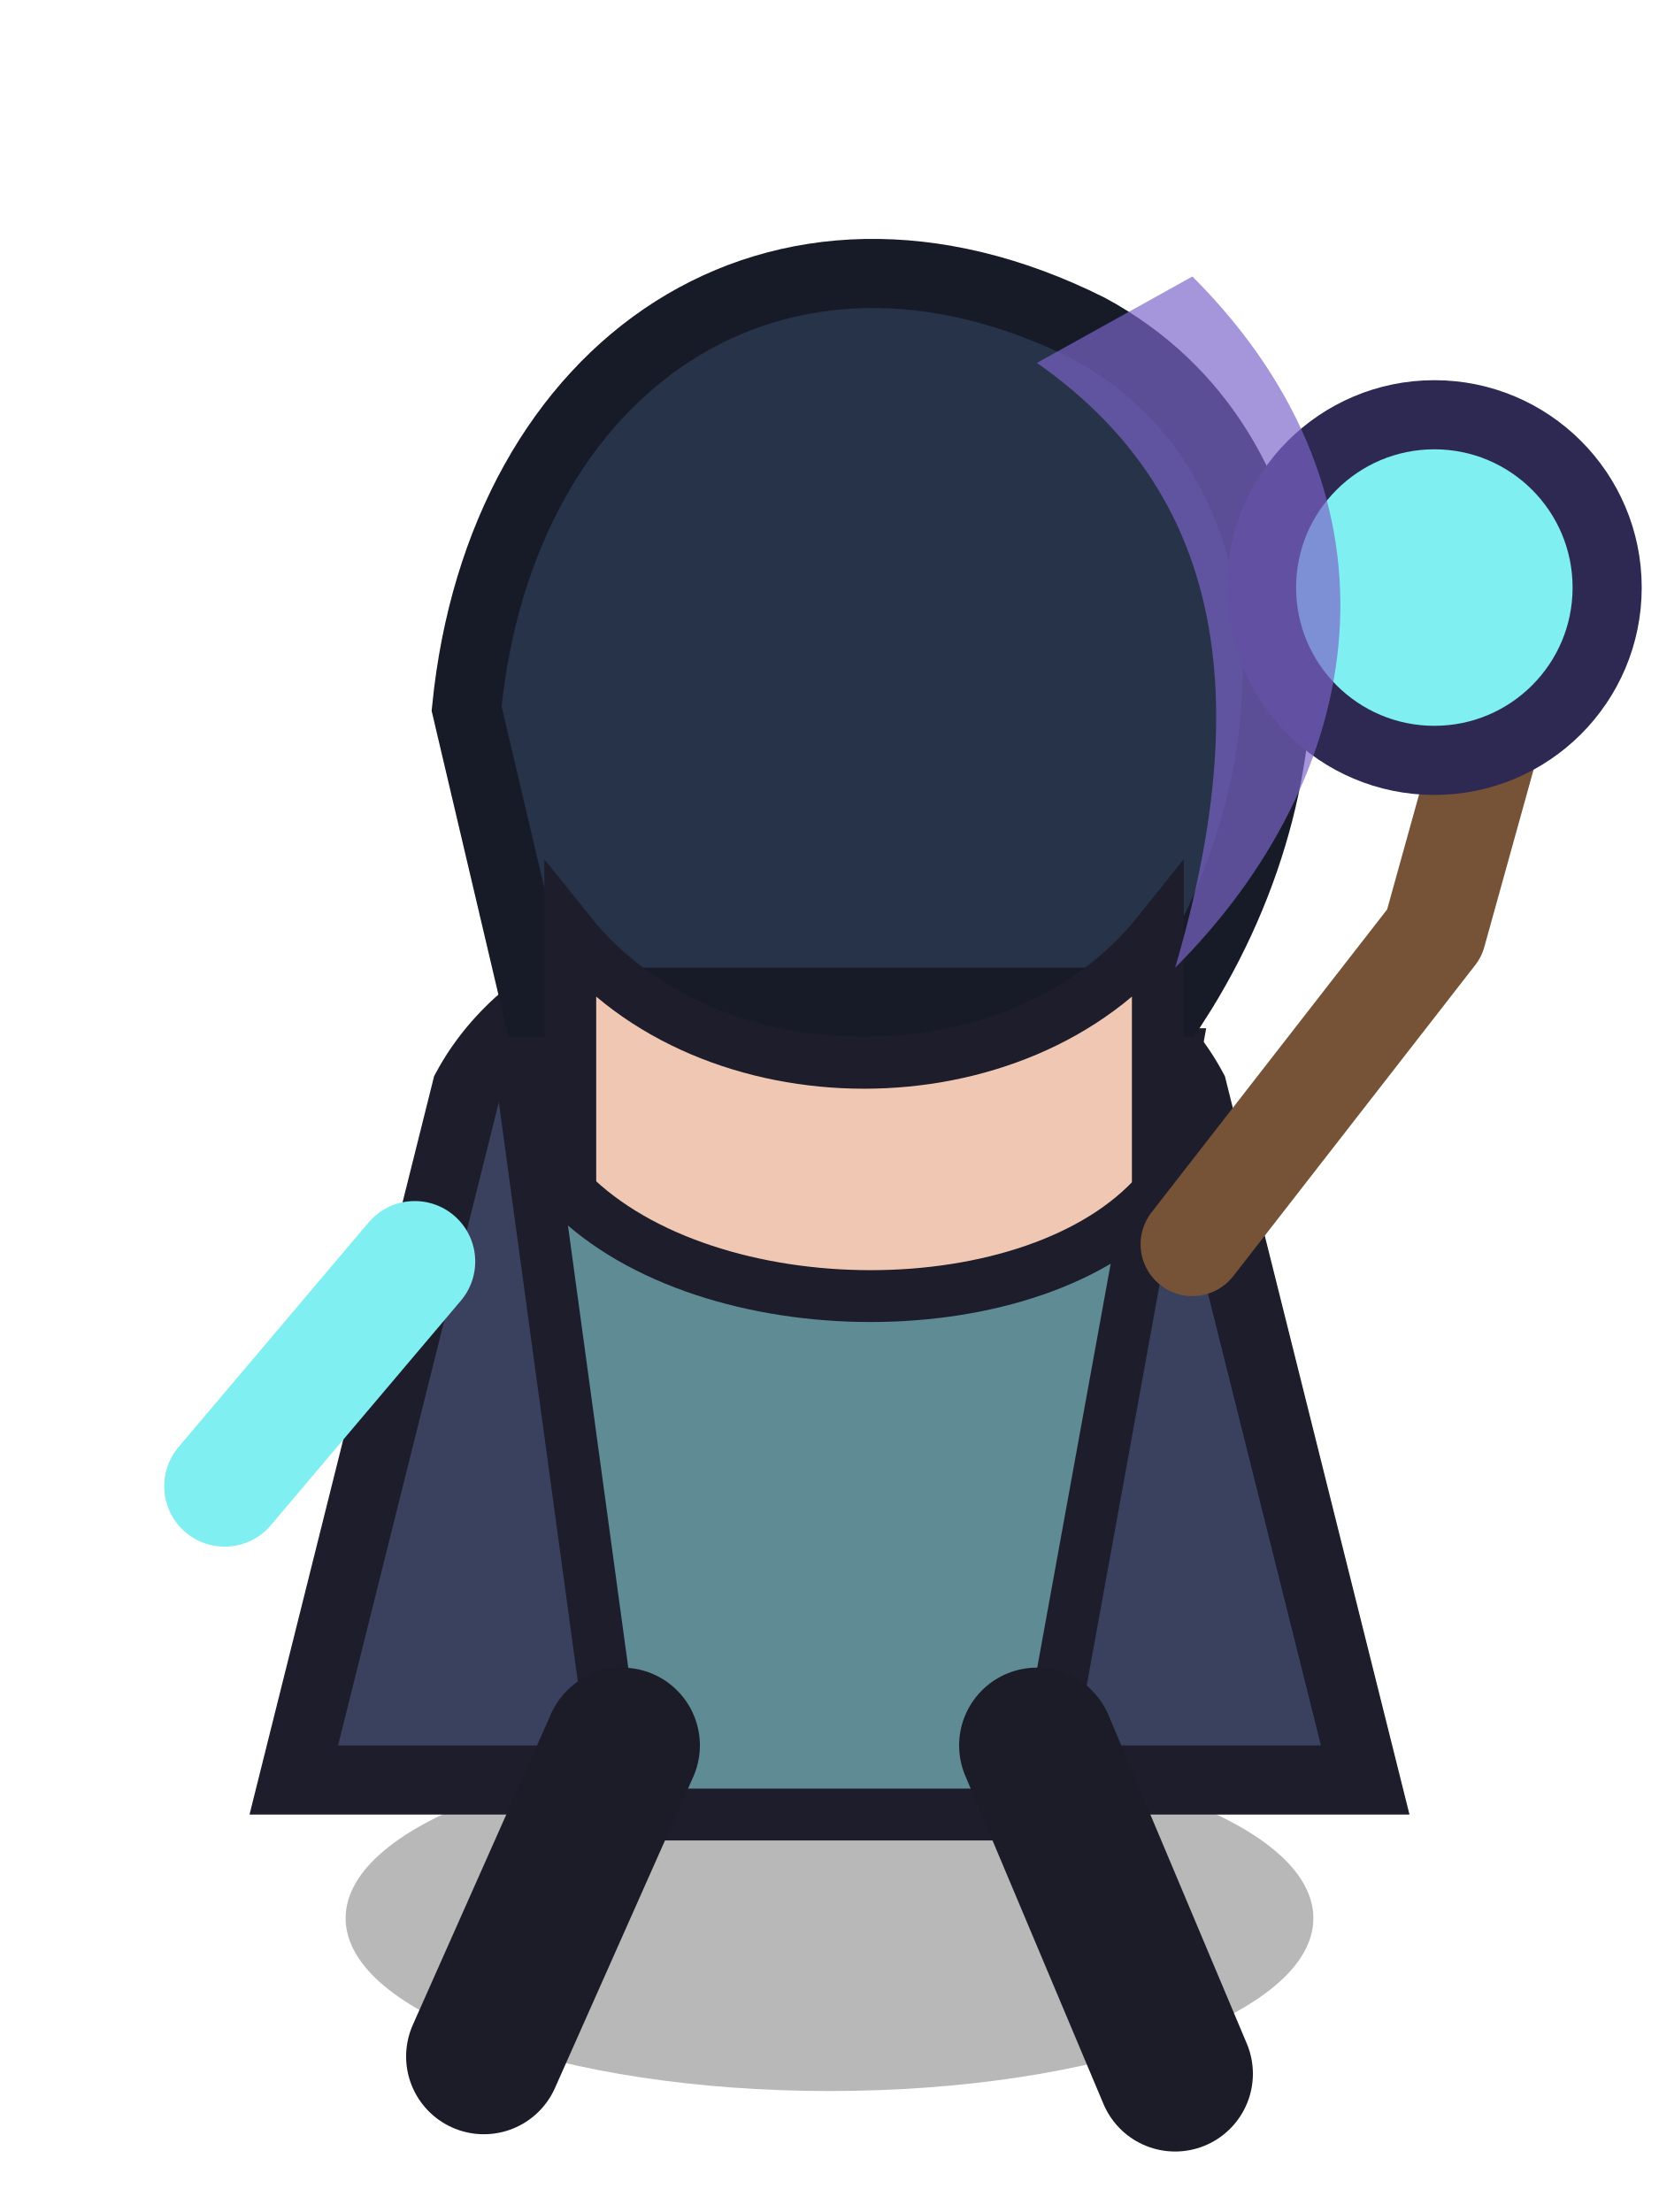
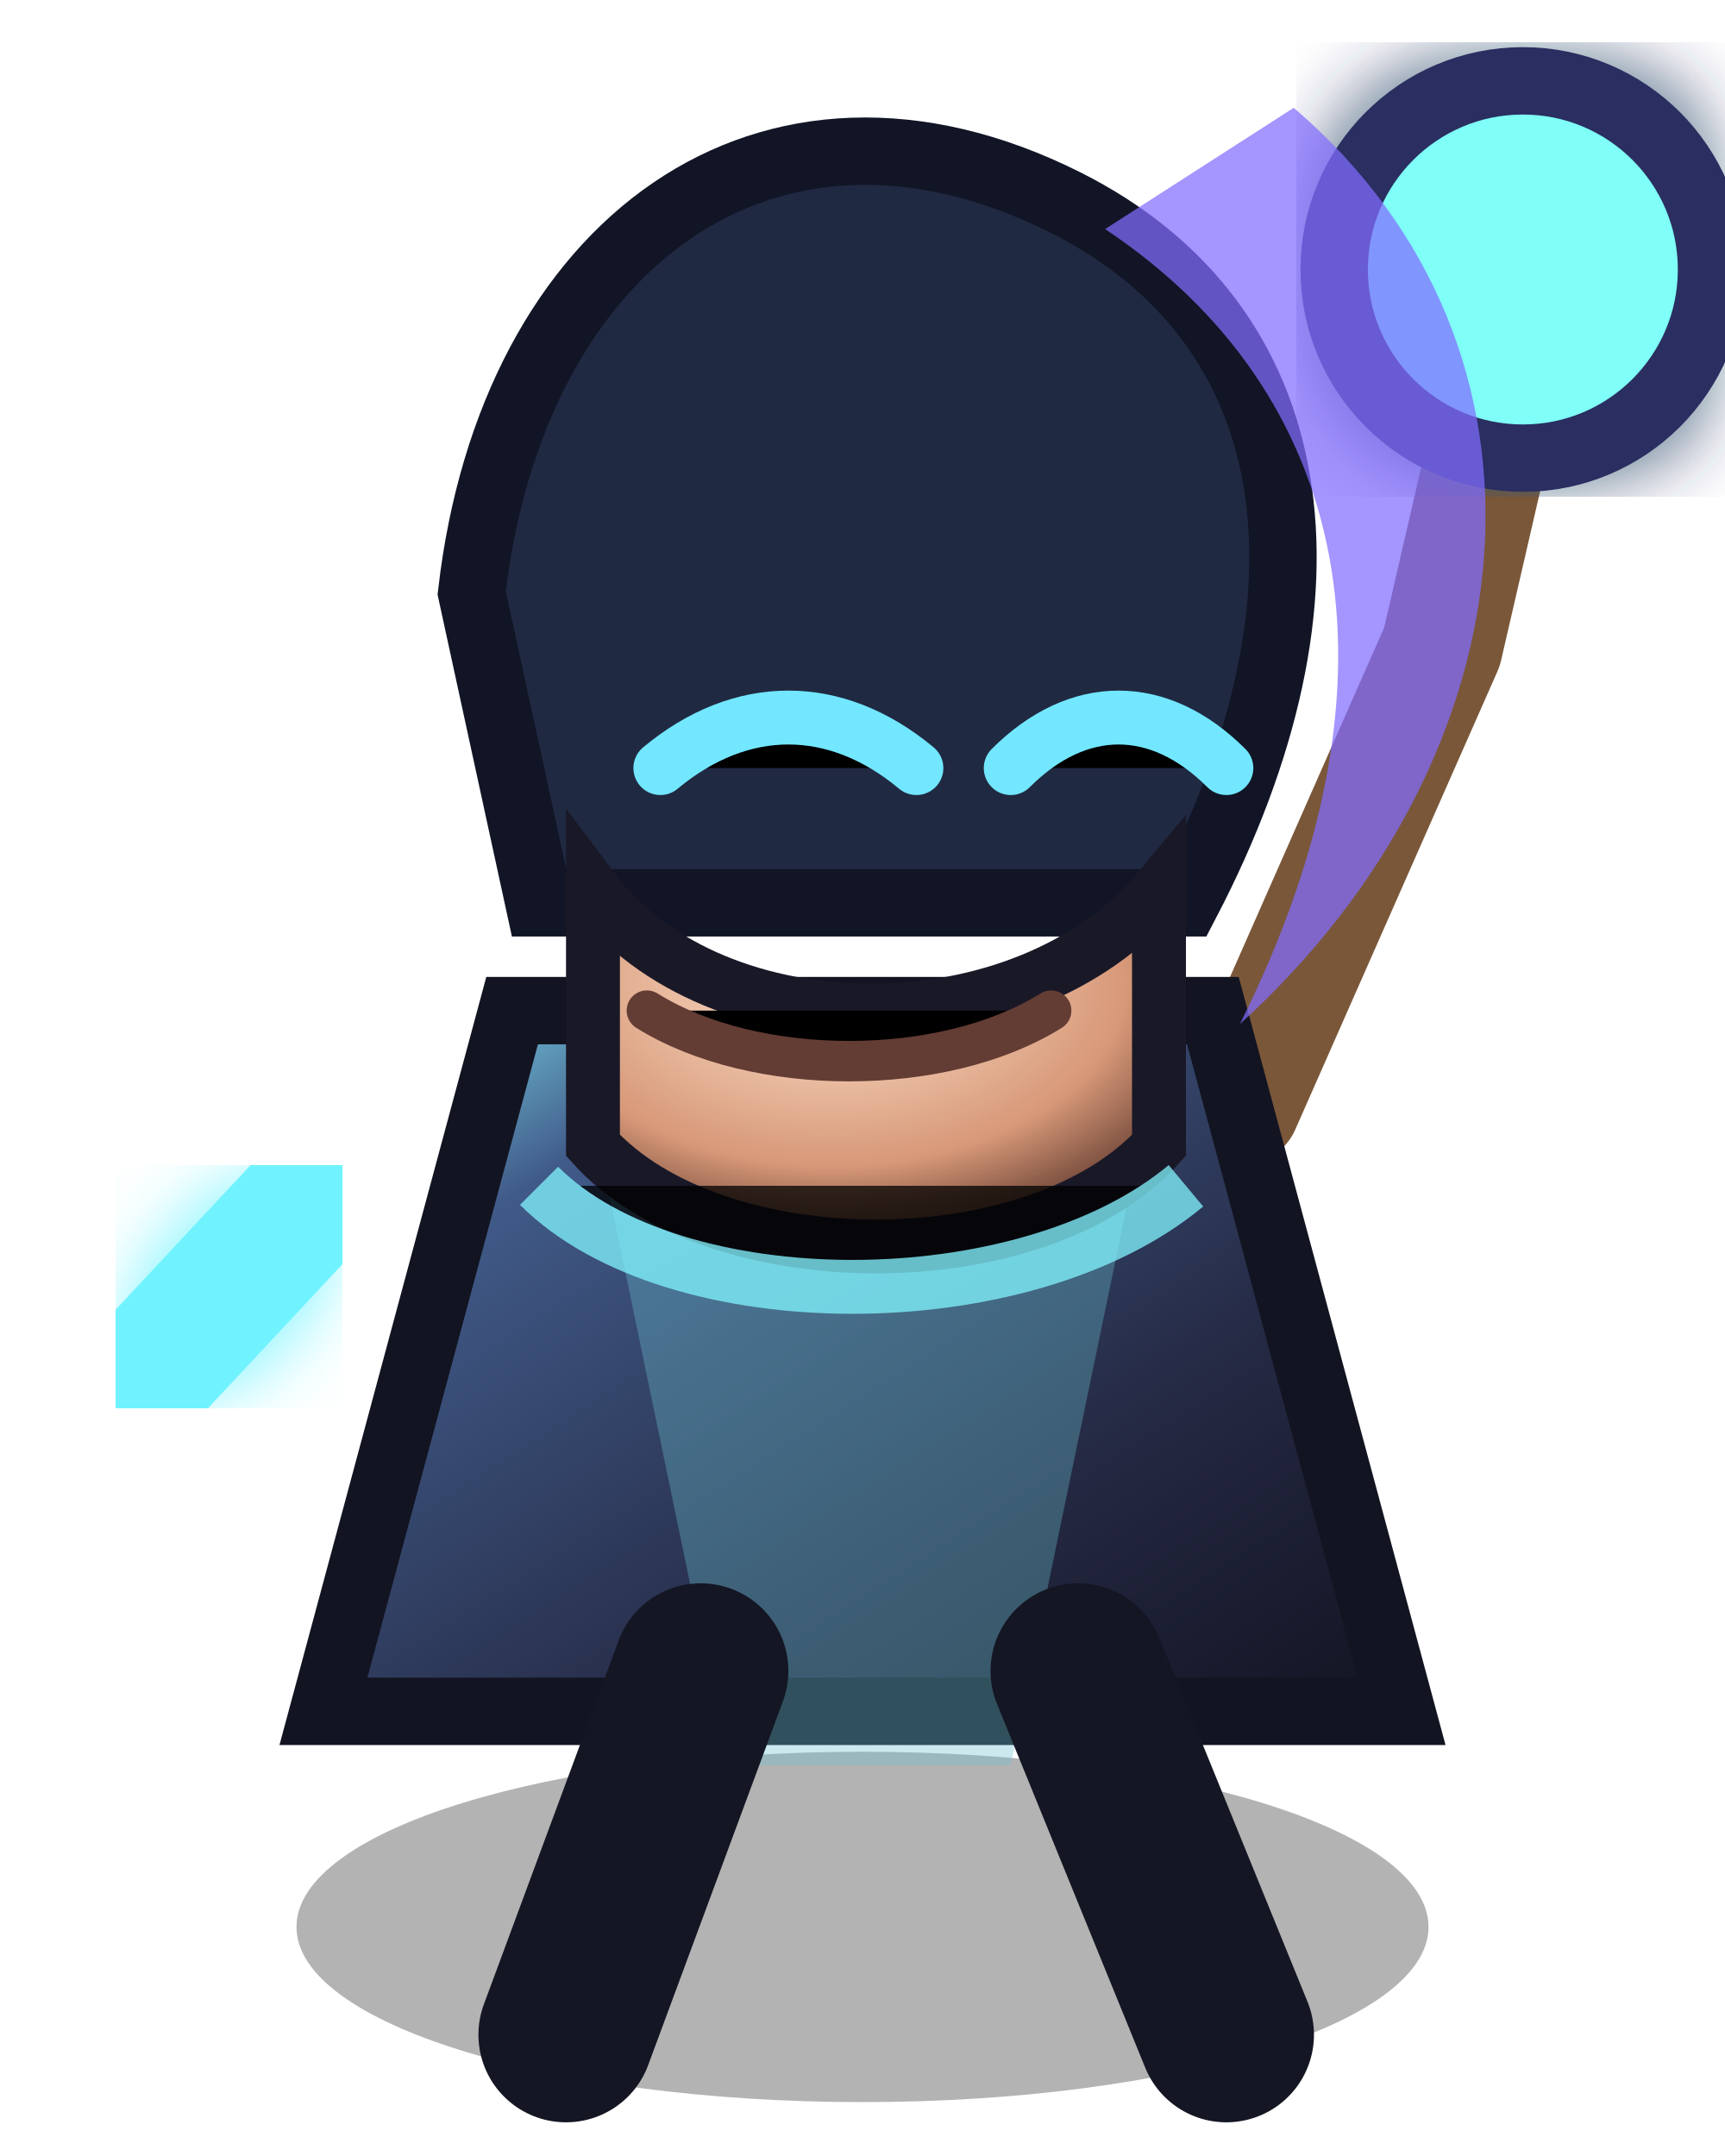
- <svg xmlns="http://www.w3.org/2000/svg" viewBox="0 0 96 128">
-   <ellipse cx="48" cy="111" rx="28" ry="10" fill="#000" opacity=".28" />
-   <path d="M27 63c7-13 35-13 42 0l10 40H17Z" fill="#39415f" stroke="#1d1d2b" stroke-width="4" />
-   <path d="M30 61h38l-8 44H36Z" fill="#5e8b94" stroke="#1d1d2b" stroke-width="3" />
-   <path d="M27 41c2-20 18-31 36-22 13 7 14 25 5 39H31Z" fill="#263348" stroke="#171b28" stroke-width="4" />
-   <path d="M33 54c8 10 26 10 34 0v15c-7 8-26 8-34 0Z" fill="#f0c7b3" stroke="#1d1d2b" stroke-width="3" />
-   <path d="M69 72 83 54M83 54l5-18" fill="none" stroke="#765236" stroke-width="6" stroke-linecap="round" />
-   <circle cx="83" cy="34" r="10" fill="#80eff1" stroke="#2d2952" stroke-width="4" />
-   <path d="M24 73 13 86" fill="none" stroke="#80eff1" stroke-width="7" stroke-linecap="round" />
-   <path d="M36 101 28 119M60 101l8 19" fill="none" stroke="#1b1c28" stroke-width="9" stroke-linecap="round" />
-   <path d="M60 21c10 7 13 18 8 35 11-11 14-27 1-40Z" fill="#7b64c9" opacity=".68" />
+ <svg xmlns="http://www.w3.org/2000/svg" viewBox="0 0 128 160">
+   <defs>
+     <radialGradient id="skin" cx="42%" cy="25%" r="75%">
+       <stop offset="0" stop-color="#ffe5cf" />
+       <stop offset=".7" stop-color="#d79878" />
+       <stop offset="1" stop-color="#684033" />
+     </radialGradient>
+     <linearGradient id="robe" x1="0" y1="0" x2="1" y2="1">
+       <stop offset="0" stop-color="#89f4ff" />
+       <stop offset=".22" stop-color="#405a88" />
+       <stop offset=".68" stop-color="#242842" />
+       <stop offset="1" stop-color="#121421" />
+     </linearGradient>
+     <filter id="glow">
+       <feGaussianBlur stdDeviation="3" result="b" />
+       <feMerge>
+         <feMergeNode in="b" />
+         <feMergeNode in="SourceGraphic" />
+       </feMerge>
+     </filter>
+   </defs>
+   <ellipse cx="64" cy="143" rx="42" ry="13" fill="#000" opacity=".3" />
+   <path d="M92 82 107 48M107 48l6-26" fill="none" stroke="#7a5739" stroke-width="9" stroke-linecap="round" />
+   <circle cx="113" cy="20" r="14" fill="#7ffff7" stroke="#2a2e61" stroke-width="5" filter="url(#glow)" />
+   <path d="M24 88 10 103" stroke="#70f3ff" stroke-width="10" stroke-linecap="round" filter="url(#glow)" />
+   <path d="M38 75h52l14 52H24Z" fill="url(#robe)" stroke="#121421" stroke-width="5" />
+   <path d="M43 78h43l-11 53H54Z" fill="#69c1cd" opacity=".35" />
+   <path d="M35 44c3-26 22-40 44-29 18 9 21 29 9 52H40Z" fill="#202942" stroke="#111525" stroke-width="5" />
+   <path d="M44 66c9 12 32 12 42 0v19c-9 10-33 10-42 0Z" fill="url(#skin)" stroke="#191827" stroke-width="4" />
+   <path d="M48 75c8 5 22 5 30 0" stroke="#633c34" stroke-width="3" stroke-linecap="round" />
+   <path d="M49 57c6-5 13-5 19 0M75 57c5-5 11-5 16 0" stroke="#72e7ff" stroke-width="4" stroke-linecap="round" />
+   <path d="M52 124 42 151M80 124l11 27" fill="none" stroke="#141624" stroke-width="13" stroke-linecap="round" />
+   <path d="M82 17c18 12 23 33 10 59 22-20 25-50 4-68Z" fill="#816cff" opacity=".72" />
+   <path d="M40 88c10 10 36 10 48 0" stroke="#82f5ff" stroke-width="4" opacity=".75" />
</svg>
